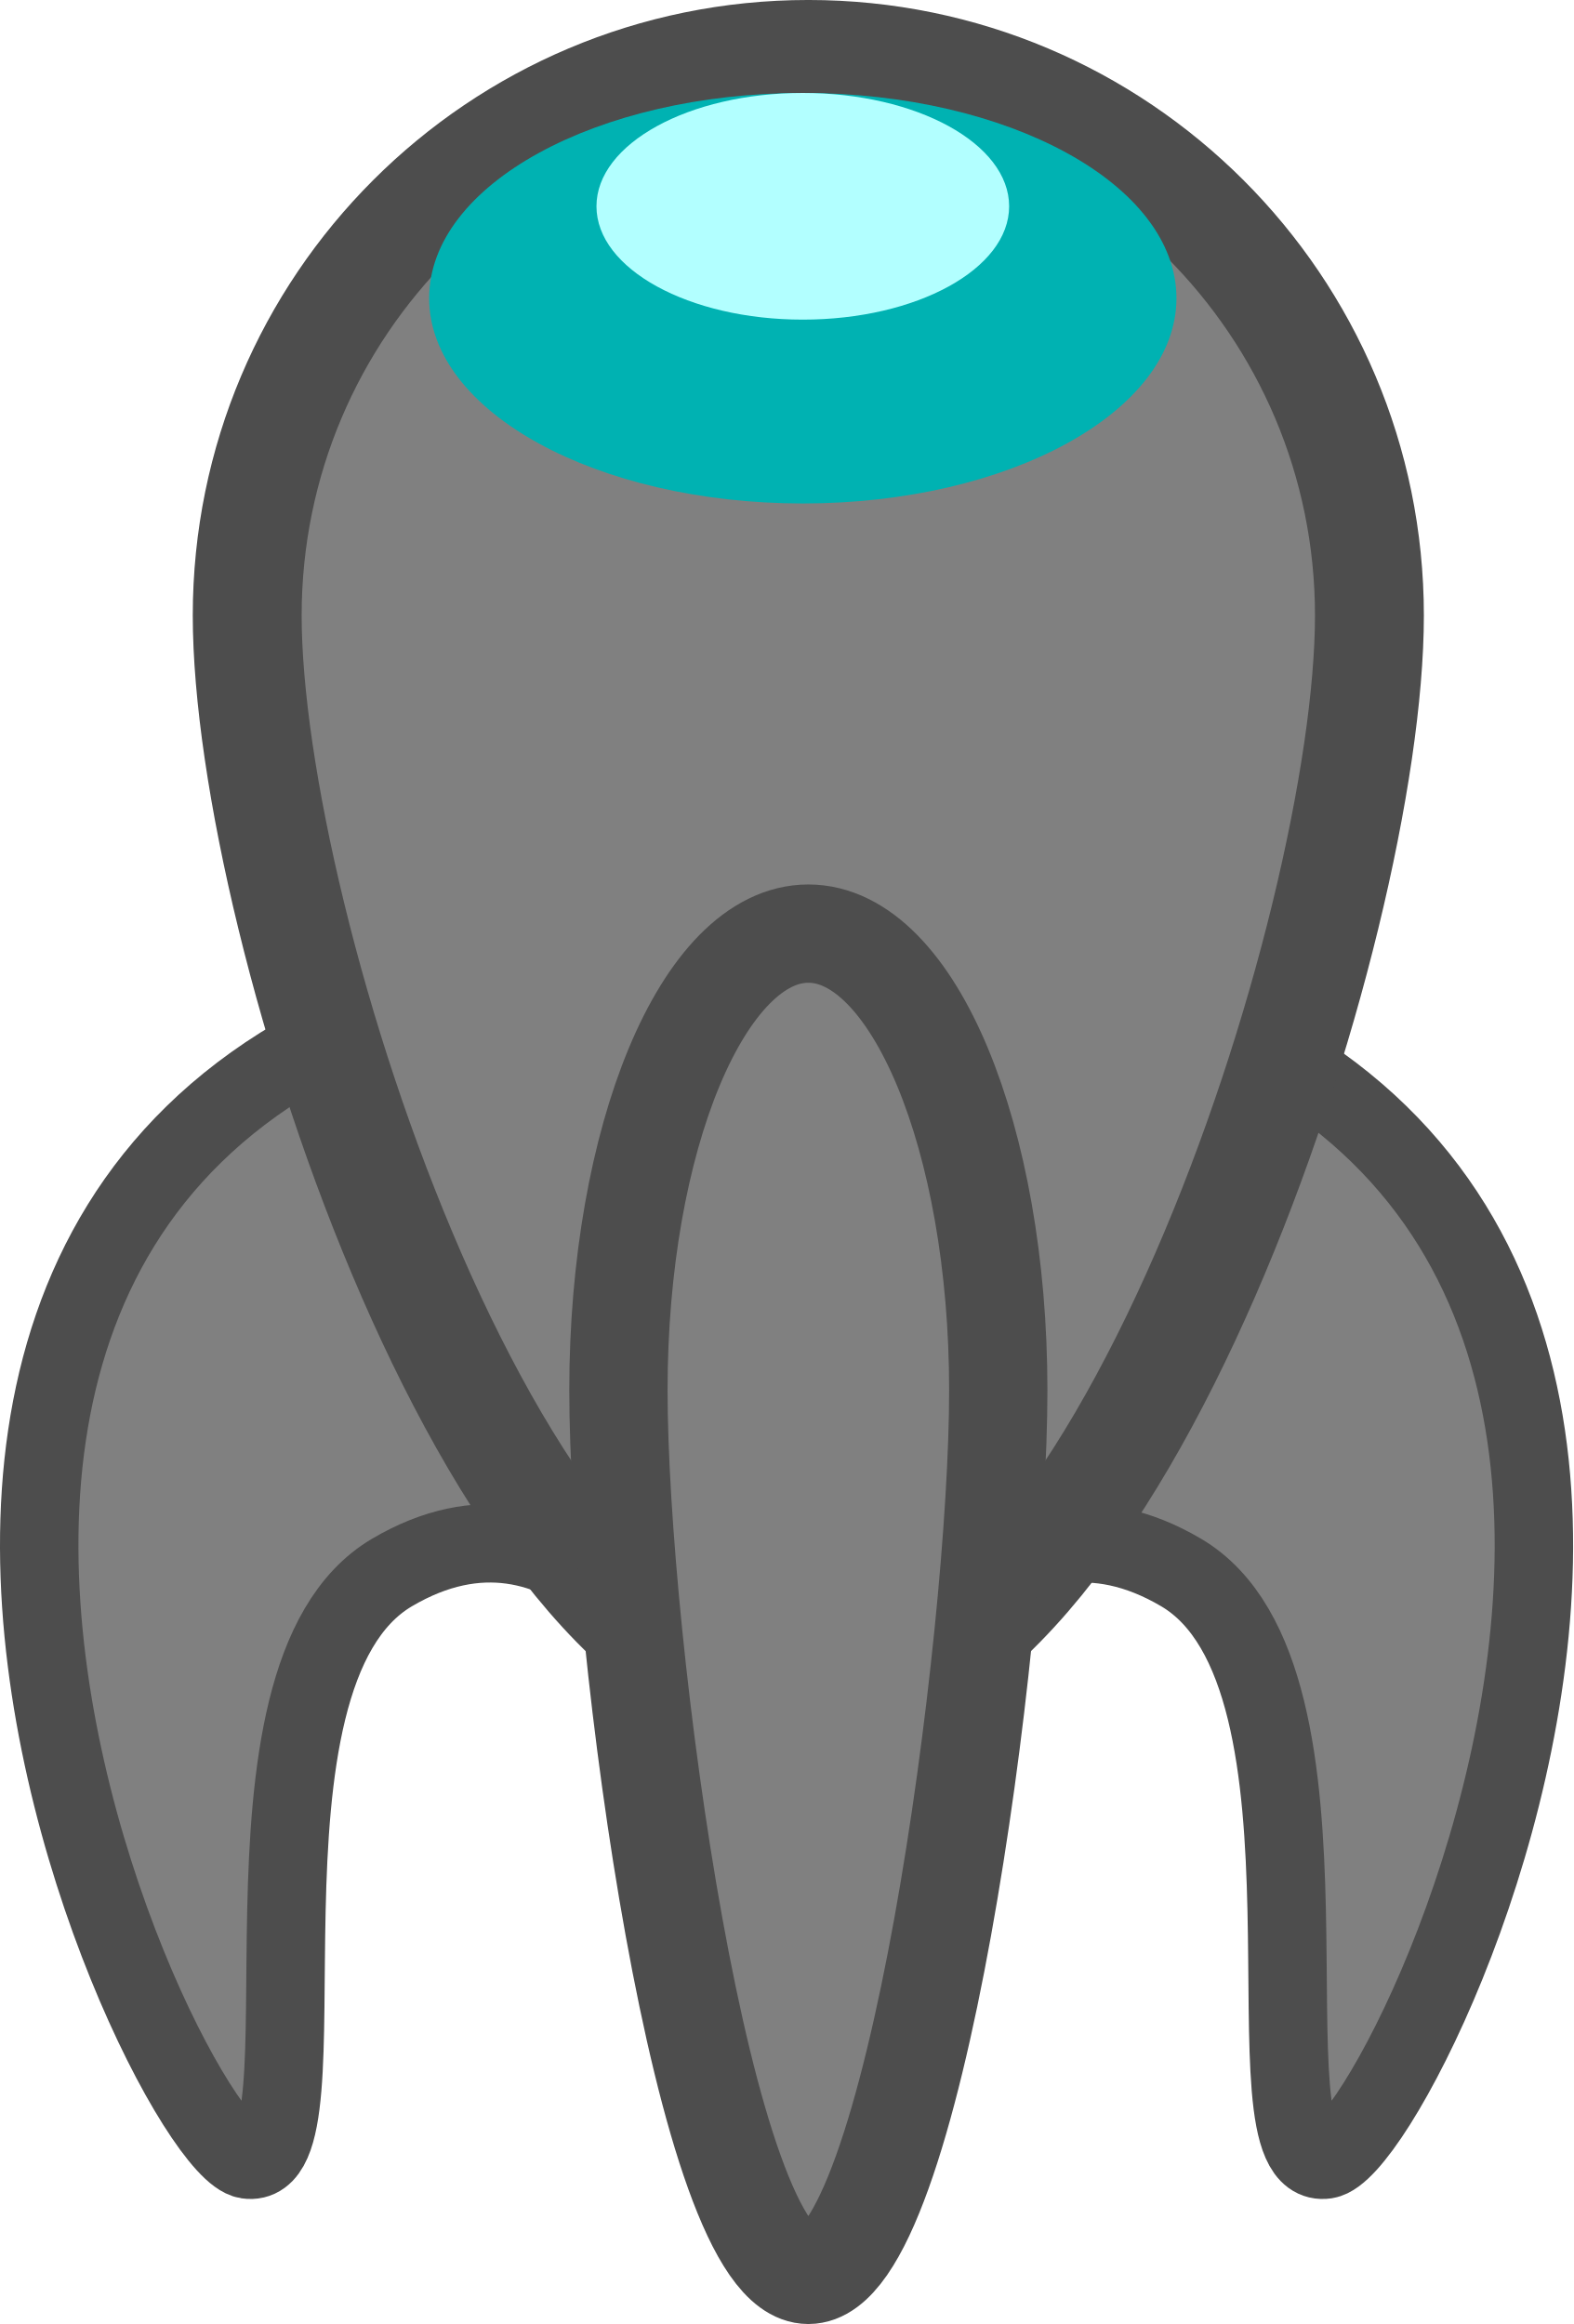
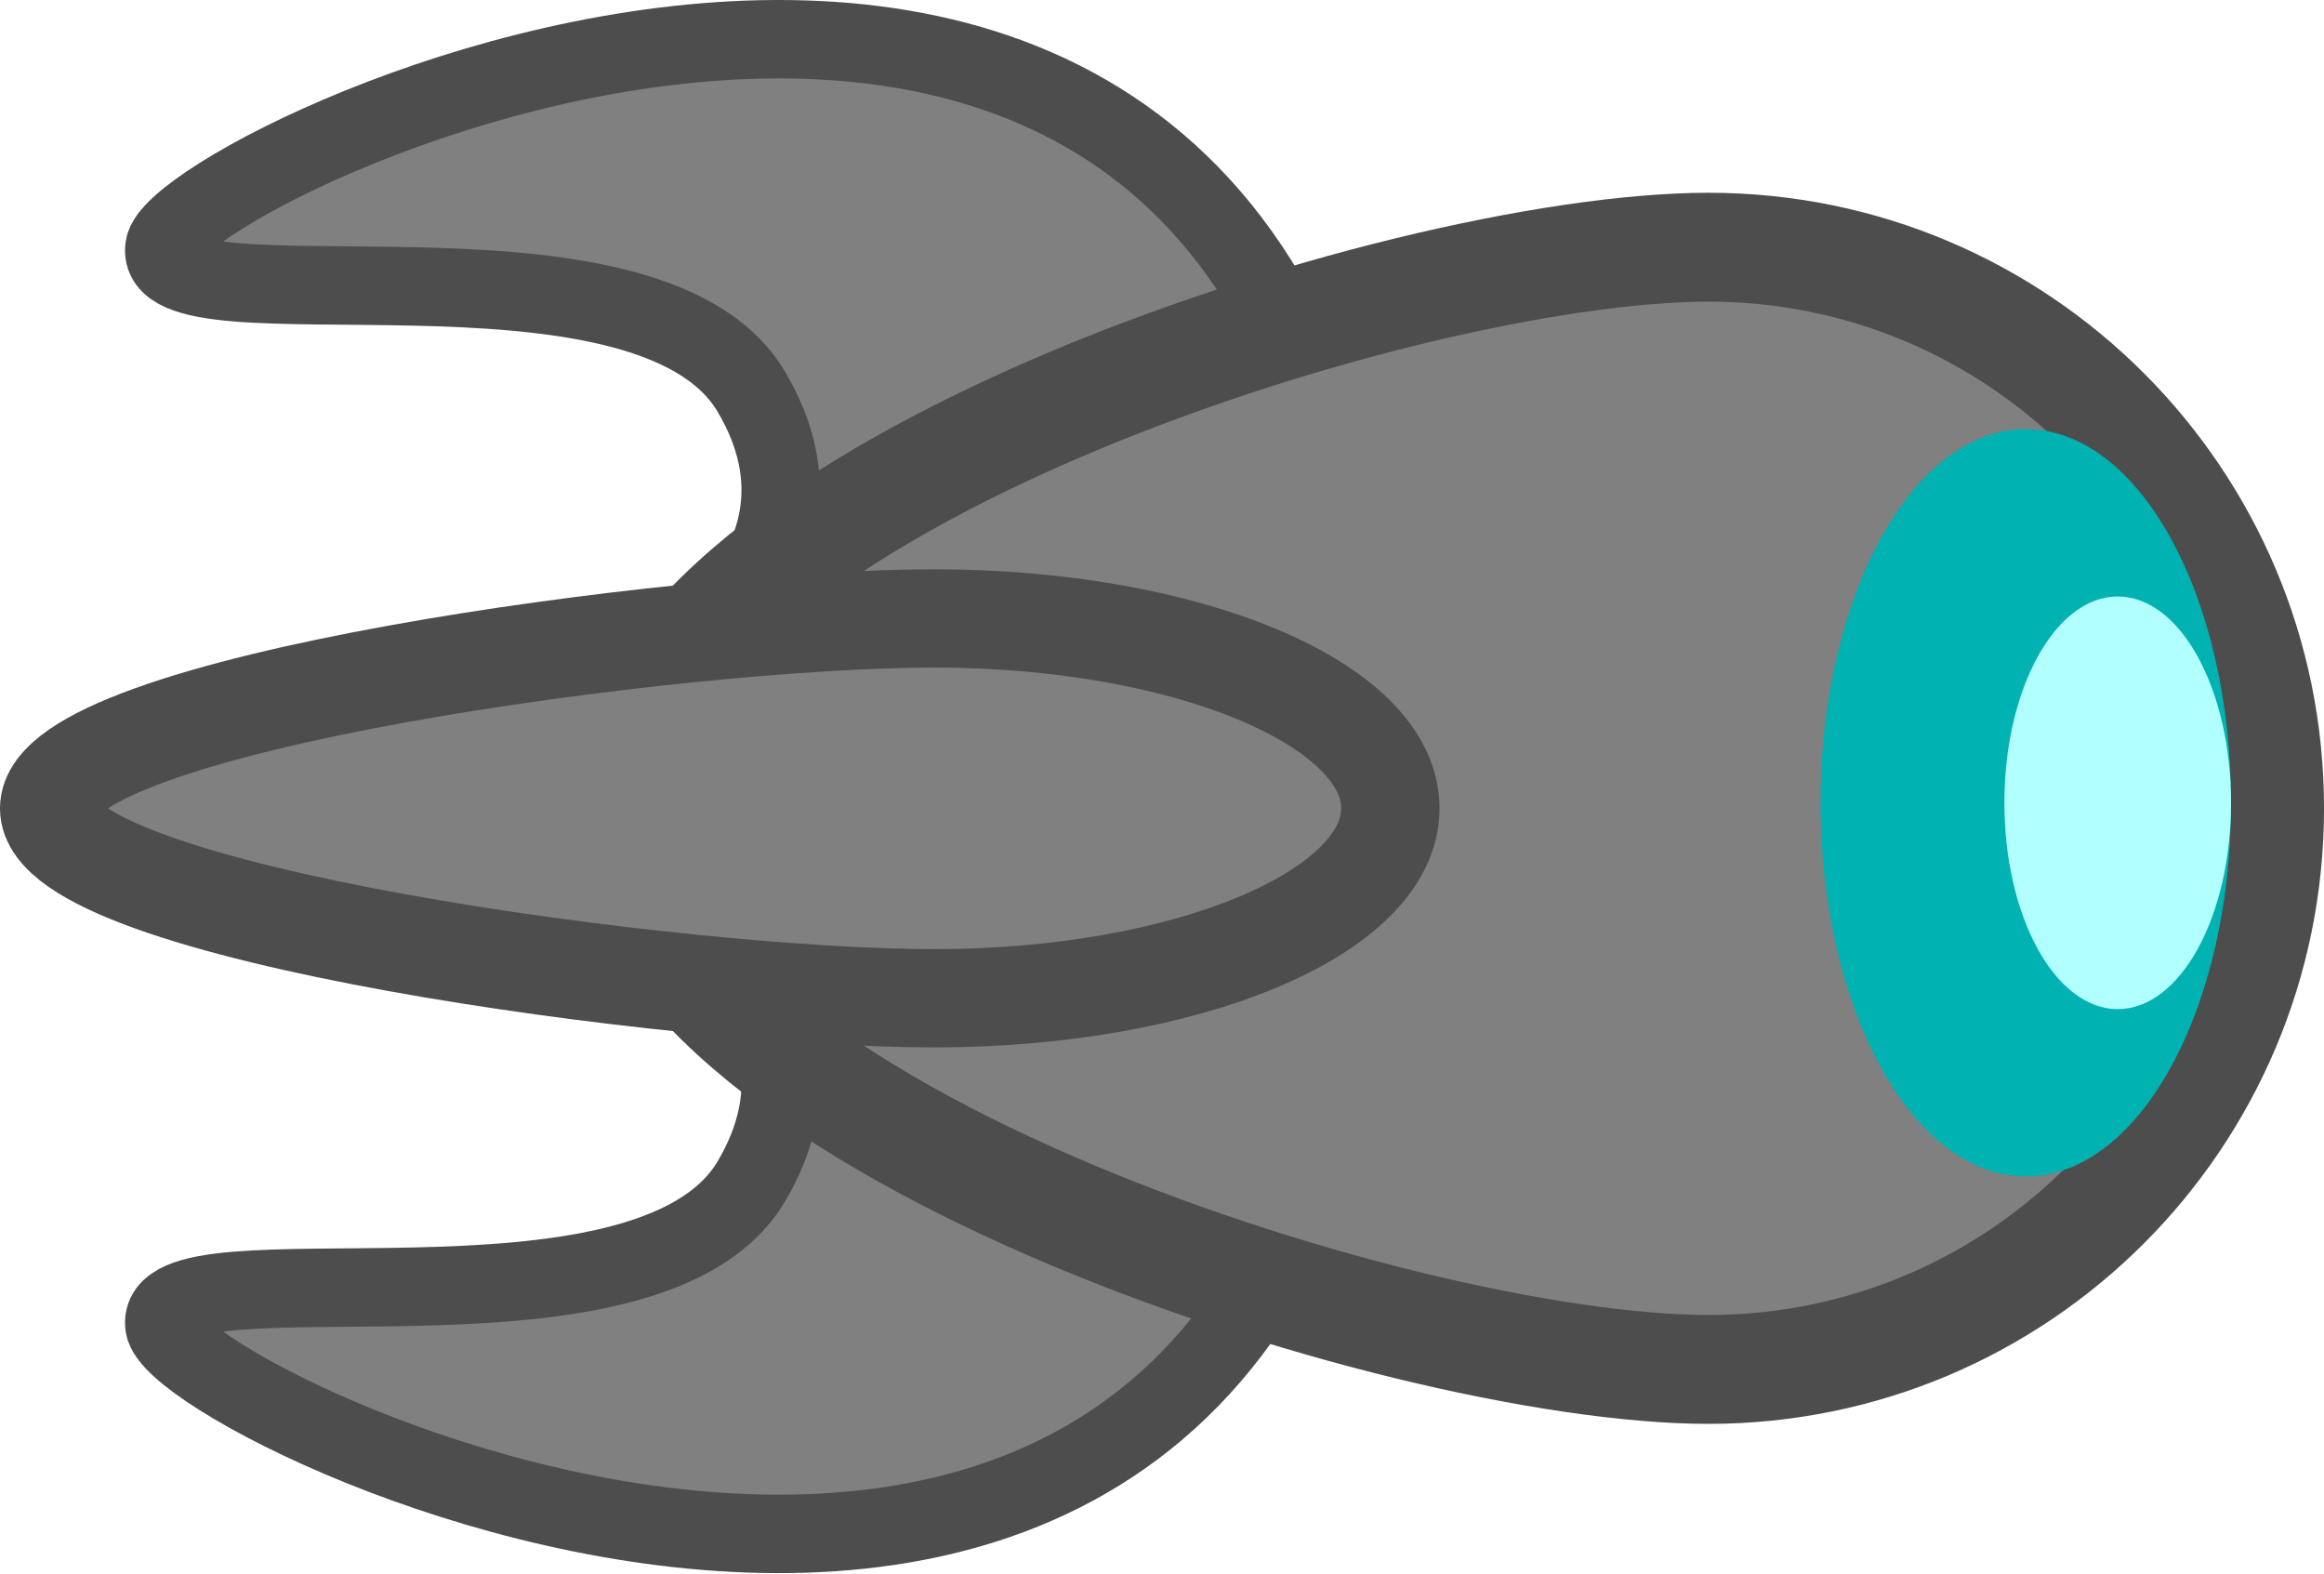
- <svg xmlns="http://www.w3.org/2000/svg" width="43.344" height="64.04" viewBox="0 0 43.344 64.04" id="svg2" version="1.1">
+ <svg xmlns="http://www.w3.org/2000/svg" width="37.877" height="25.636" viewBox="0 0 37.877 25.636" id="svg2" version="1.1">
  <defs id="defs4" />
-   <g id="layer1" transform="translate(-42.46477,-107.8314)">
-     <path id="path4161" d="m 64.56,133.91 c -33.225,0 -17.72,33.069 -15.283,33.429 2.436,0.359 -0.886,-13.3 3.987,-16.175 4.873,-2.876 7.974,2.876 7.974,2.876" style="color:#000000;clip-rule:nonzero;display:inline;overflow:visible;visibility:visible;opacity:1;isolation:auto;mix-blend-mode:normal;color-interpolation:sRGB;color-interpolation-filters:linearRGB;solid-color:#000000;solid-opacity:1;fill:#808080;fill-opacity:1;fill-rule:nonzero;stroke:#4d4d4d;stroke-width:2.161;stroke-linecap:round;stroke-linejoin:round;stroke-miterlimit:4;stroke-dasharray:none;stroke-dashoffset:0;stroke-opacity:1;marker:none;color-rendering:auto;image-rendering:auto;shape-rendering:auto;text-rendering:auto;enable-background:accumulate" />
-     <path style="color:#000000;clip-rule:nonzero;display:inline;overflow:visible;visibility:visible;opacity:1;isolation:auto;mix-blend-mode:normal;color-interpolation:sRGB;color-interpolation-filters:linearRGB;solid-color:#000000;solid-opacity:1;fill:#808080;fill-opacity:1;fill-rule:nonzero;stroke:#4d4d4d;stroke-width:2.161;stroke-linecap:round;stroke-linejoin:round;stroke-miterlimit:4;stroke-dasharray:none;stroke-dashoffset:0;stroke-opacity:1;marker:none;color-rendering:auto;image-rendering:auto;shape-rendering:auto;text-rendering:auto;enable-background:accumulate" d="m 63.713,133.91 c 33.225,0 17.72,33.069 15.283,33.429 -2.436,0.359 0.886,-13.3 -3.987,-16.175 -4.873,-2.876 -7.974,2.876 -7.974,2.876" id="path4145" />
-     <path style="color:#000000;clip-rule:nonzero;display:inline;overflow:visible;visibility:visible;opacity:1;isolation:auto;mix-blend-mode:normal;color-interpolation:sRGB;color-interpolation-filters:linearRGB;solid-color:#000000;solid-opacity:1;fill:#808080;fill-opacity:1;fill-rule:nonzero;stroke:#4d4d4d;stroke-width:3;stroke-linecap:round;stroke-linejoin:round;stroke-miterlimit:4;stroke-dasharray:none;stroke-dashoffset:0;stroke-opacity:1;marker:none;color-rendering:auto;image-rendering:auto;shape-rendering:auto;text-rendering:auto;enable-background:accumulate" d="m 80.196,124.791 c 0,8.538 -6.921,29.953 -15.46,29.953 -8.538,0 -15.46,-21.415 -15.46,-29.953 0,-8.538 6.921,-15.46 15.46,-15.46 8.538,0 15.46,6.921 15.46,15.46 z" id="path4136" />
-     <ellipse style="color:#000000;clip-rule:nonzero;display:inline;overflow:visible;visibility:visible;opacity:1;isolation:auto;mix-blend-mode:normal;color-interpolation:sRGB;color-interpolation-filters:linearRGB;solid-color:#000000;solid-opacity:1;fill:#00b2b2;fill-opacity:1;fill-rule:nonzero;stroke:none;stroke-width:3;stroke-linecap:round;stroke-linejoin:round;stroke-miterlimit:4;stroke-dasharray:none;stroke-dashoffset:0;stroke-opacity:1;marker:none;color-rendering:auto;image-rendering:auto;shape-rendering:auto;text-rendering:auto;enable-background:accumulate" id="path4139" cx="64.584" cy="116.049" rx="10.295" ry="5.656" />
-     <ellipse ry="3.123" rx="5.685" cy="113.516" cx="64.584" id="ellipse4141" style="color:#000000;clip-rule:nonzero;display:inline;overflow:visible;visibility:visible;opacity:1;isolation:auto;mix-blend-mode:normal;color-interpolation:sRGB;color-interpolation-filters:linearRGB;solid-color:#000000;solid-opacity:1;fill:#b2ffff;fill-opacity:1;fill-rule:nonzero;stroke:none;stroke-width:3;stroke-linecap:round;stroke-linejoin:round;stroke-miterlimit:4;stroke-dasharray:none;stroke-dashoffset:0;stroke-opacity:1;marker:none;color-rendering:auto;image-rendering:auto;shape-rendering:auto;text-rendering:auto;enable-background:accumulate" />
-     <path id="path4143" d="m 69.97,146.14 c 0,6.949 -2.343,24.378 -5.233,24.378 -2.89,0 -5.233,-17.429 -5.233,-24.378 0,-6.949 2.343,-12.582 5.233,-12.582 2.89,0 5.233,5.633 5.233,12.582 z" style="color:#000000;clip-rule:nonzero;display:inline;overflow:visible;visibility:visible;opacity:1;isolation:auto;mix-blend-mode:normal;color-interpolation:sRGB;color-interpolation-filters:linearRGB;solid-color:#000000;solid-opacity:1;fill:#808080;fill-opacity:1;fill-rule:nonzero;stroke:#4d4d4d;stroke-width:2.708;stroke-linecap:round;stroke-linejoin:round;stroke-miterlimit:4;stroke-dasharray:none;stroke-dashoffset:0;stroke-opacity:1;marker:none;color-rendering:auto;image-rendering:auto;shape-rendering:auto;text-rendering:auto;enable-background:accumulate" />
+   <g id="layer1" transform="translate(-32.18965,-127.1065)">
+     <g id="g4182" transform="matrix(0,0.5914596,-0.5914596,0,133.8447,101.9903)">
+       <path style="color:#000000;clip-rule:nonzero;display:inline;overflow:visible;visibility:visible;opacity:1;isolation:auto;mix-blend-mode:normal;color-interpolation:sRGB;color-interpolation-filters:linearRGB;solid-color:#000000;solid-opacity:1;fill:#808080;fill-opacity:1;fill-rule:nonzero;stroke:#4d4d4d;stroke-width:2.161;stroke-linecap:round;stroke-linejoin:round;stroke-miterlimit:4;stroke-dasharray:none;stroke-dashoffset:0;stroke-opacity:1;marker:none;color-rendering:auto;image-rendering:auto;shape-rendering:auto;text-rendering:auto;enable-background:accumulate" d="m 64.56,133.91 c -33.225,0 -17.72,33.069 -15.283,33.429 2.436,0.359 -0.886,-13.3 3.987,-16.175 4.873,-2.876 7.974,2.876 7.974,2.876" id="path4161" />
+       <path id="path4145" d="m 63.713,133.91 c 33.225,0 17.72,33.069 15.283,33.429 -2.436,0.359 0.886,-13.3 -3.987,-16.175 -4.873,-2.876 -7.974,2.876 -7.974,2.876" style="color:#000000;clip-rule:nonzero;display:inline;overflow:visible;visibility:visible;opacity:1;isolation:auto;mix-blend-mode:normal;color-interpolation:sRGB;color-interpolation-filters:linearRGB;solid-color:#000000;solid-opacity:1;fill:#808080;fill-opacity:1;fill-rule:nonzero;stroke:#4d4d4d;stroke-width:2.161;stroke-linecap:round;stroke-linejoin:round;stroke-miterlimit:4;stroke-dasharray:none;stroke-dashoffset:0;stroke-opacity:1;marker:none;color-rendering:auto;image-rendering:auto;shape-rendering:auto;text-rendering:auto;enable-background:accumulate" />
+       <path id="path4136" d="m 80.196,124.791 c 0,8.538 -6.921,29.953 -15.46,29.953 -8.538,0 -15.46,-21.415 -15.46,-29.953 0,-8.538 6.921,-15.46 15.46,-15.46 8.538,0 15.46,6.921 15.46,15.46 z" style="color:#000000;clip-rule:nonzero;display:inline;overflow:visible;visibility:visible;opacity:1;isolation:auto;mix-blend-mode:normal;color-interpolation:sRGB;color-interpolation-filters:linearRGB;solid-color:#000000;solid-opacity:1;fill:#808080;fill-opacity:1;fill-rule:nonzero;stroke:#4d4d4d;stroke-width:3;stroke-linecap:round;stroke-linejoin:round;stroke-miterlimit:4;stroke-dasharray:none;stroke-dashoffset:0;stroke-opacity:1;marker:none;color-rendering:auto;image-rendering:auto;shape-rendering:auto;text-rendering:auto;enable-background:accumulate" />
+       <ellipse ry="5.656" rx="10.295" cy="116.049" cx="64.584" id="path4139" style="color:#000000;clip-rule:nonzero;display:inline;overflow:visible;visibility:visible;opacity:1;isolation:auto;mix-blend-mode:normal;color-interpolation:sRGB;color-interpolation-filters:linearRGB;solid-color:#000000;solid-opacity:1;fill:#00b2b2;fill-opacity:1;fill-rule:nonzero;stroke:none;stroke-width:3;stroke-linecap:round;stroke-linejoin:round;stroke-miterlimit:4;stroke-dasharray:none;stroke-dashoffset:0;stroke-opacity:1;marker:none;color-rendering:auto;image-rendering:auto;shape-rendering:auto;text-rendering:auto;enable-background:accumulate" />
+       <ellipse style="color:#000000;clip-rule:nonzero;display:inline;overflow:visible;visibility:visible;opacity:1;isolation:auto;mix-blend-mode:normal;color-interpolation:sRGB;color-interpolation-filters:linearRGB;solid-color:#000000;solid-opacity:1;fill:#b2ffff;fill-opacity:1;fill-rule:nonzero;stroke:none;stroke-width:3;stroke-linecap:round;stroke-linejoin:round;stroke-miterlimit:4;stroke-dasharray:none;stroke-dashoffset:0;stroke-opacity:1;marker:none;color-rendering:auto;image-rendering:auto;shape-rendering:auto;text-rendering:auto;enable-background:accumulate" id="ellipse4141" cx="64.584" cy="113.516" rx="5.685" ry="3.123" />
+       <path style="color:#000000;clip-rule:nonzero;display:inline;overflow:visible;visibility:visible;opacity:1;isolation:auto;mix-blend-mode:normal;color-interpolation:sRGB;color-interpolation-filters:linearRGB;solid-color:#000000;solid-opacity:1;fill:#808080;fill-opacity:1;fill-rule:nonzero;stroke:#4d4d4d;stroke-width:2.708;stroke-linecap:round;stroke-linejoin:round;stroke-miterlimit:4;stroke-dasharray:none;stroke-dashoffset:0;stroke-opacity:1;marker:none;color-rendering:auto;image-rendering:auto;shape-rendering:auto;text-rendering:auto;enable-background:accumulate" d="m 69.97,146.14 c 0,6.949 -2.343,24.378 -5.233,24.378 -2.89,0 -5.233,-17.429 -5.233,-24.378 0,-6.949 2.343,-12.582 5.233,-12.582 2.89,0 5.233,5.633 5.233,12.582 z" id="path4143" />
+     </g>
+     <g id="g4198">
+       <circle r="10.607" cy="111.377" cx="128.003" id="path4190" style="color:#000000;clip-rule:nonzero;display:inline;overflow:visible;visibility:visible;opacity:1;isolation:auto;mix-blend-mode:normal;color-interpolation:sRGB;color-interpolation-filters:linearRGB;solid-color:#000000;solid-opacity:1;fill:#808080;fill-opacity:1;fill-rule:nonzero;stroke:#4d4d4d;stroke-width:2.708;stroke-linecap:round;stroke-linejoin:round;stroke-miterlimit:4;stroke-dasharray:none;stroke-dashoffset:0;stroke-opacity:1;marker:none;color-rendering:auto;image-rendering:auto;shape-rendering:auto;text-rendering:auto;enable-background:accumulate" />
+       <path transform="matrix(0.9659258,-0.258819,0.258819,0.9659258,-24.37335,36.91253)" d="m 154.073,95.971 -25.169,15.294 14.15,25.829 -15.294,-25.169 -25.829,14.15 25.169,-15.294 -14.15,-25.829 15.294,25.169 z" id="path4194" style="color:#000000;clip-rule:nonzero;display:inline;overflow:visible;visibility:visible;opacity:1;isolation:auto;mix-blend-mode:normal;color-interpolation:sRGB;color-interpolation-filters:linearRGB;solid-color:#000000;solid-opacity:1;fill:#00ffff;fill-opacity:1;fill-rule:nonzero;stroke:none;stroke-width:2.708;stroke-linecap:round;stroke-linejoin:round;stroke-miterlimit:4;stroke-dasharray:none;stroke-dashoffset:0;stroke-opacity:1;marker:none;color-rendering:auto;image-rendering:auto;shape-rendering:auto;text-rendering:auto;enable-background:accumulate" />
+       <circle r="5.834" cy="111.377" cx="128.003" id="path4196" style="color:#000000;clip-rule:nonzero;display:inline;overflow:visible;visibility:visible;opacity:0.5;isolation:auto;mix-blend-mode:normal;color-interpolation:sRGB;color-interpolation-filters:linearRGB;solid-color:#000000;solid-opacity:1;fill:#00ffff;fill-opacity:1;fill-rule:nonzero;stroke:none;stroke-width:2.708;stroke-linecap:round;stroke-linejoin:round;stroke-miterlimit:4;stroke-dasharray:none;stroke-dashoffset:0;stroke-opacity:1;marker:none;color-rendering:auto;image-rendering:auto;shape-rendering:auto;text-rendering:auto;enable-background:accumulate" />
+     </g>
  </g>
</svg>
